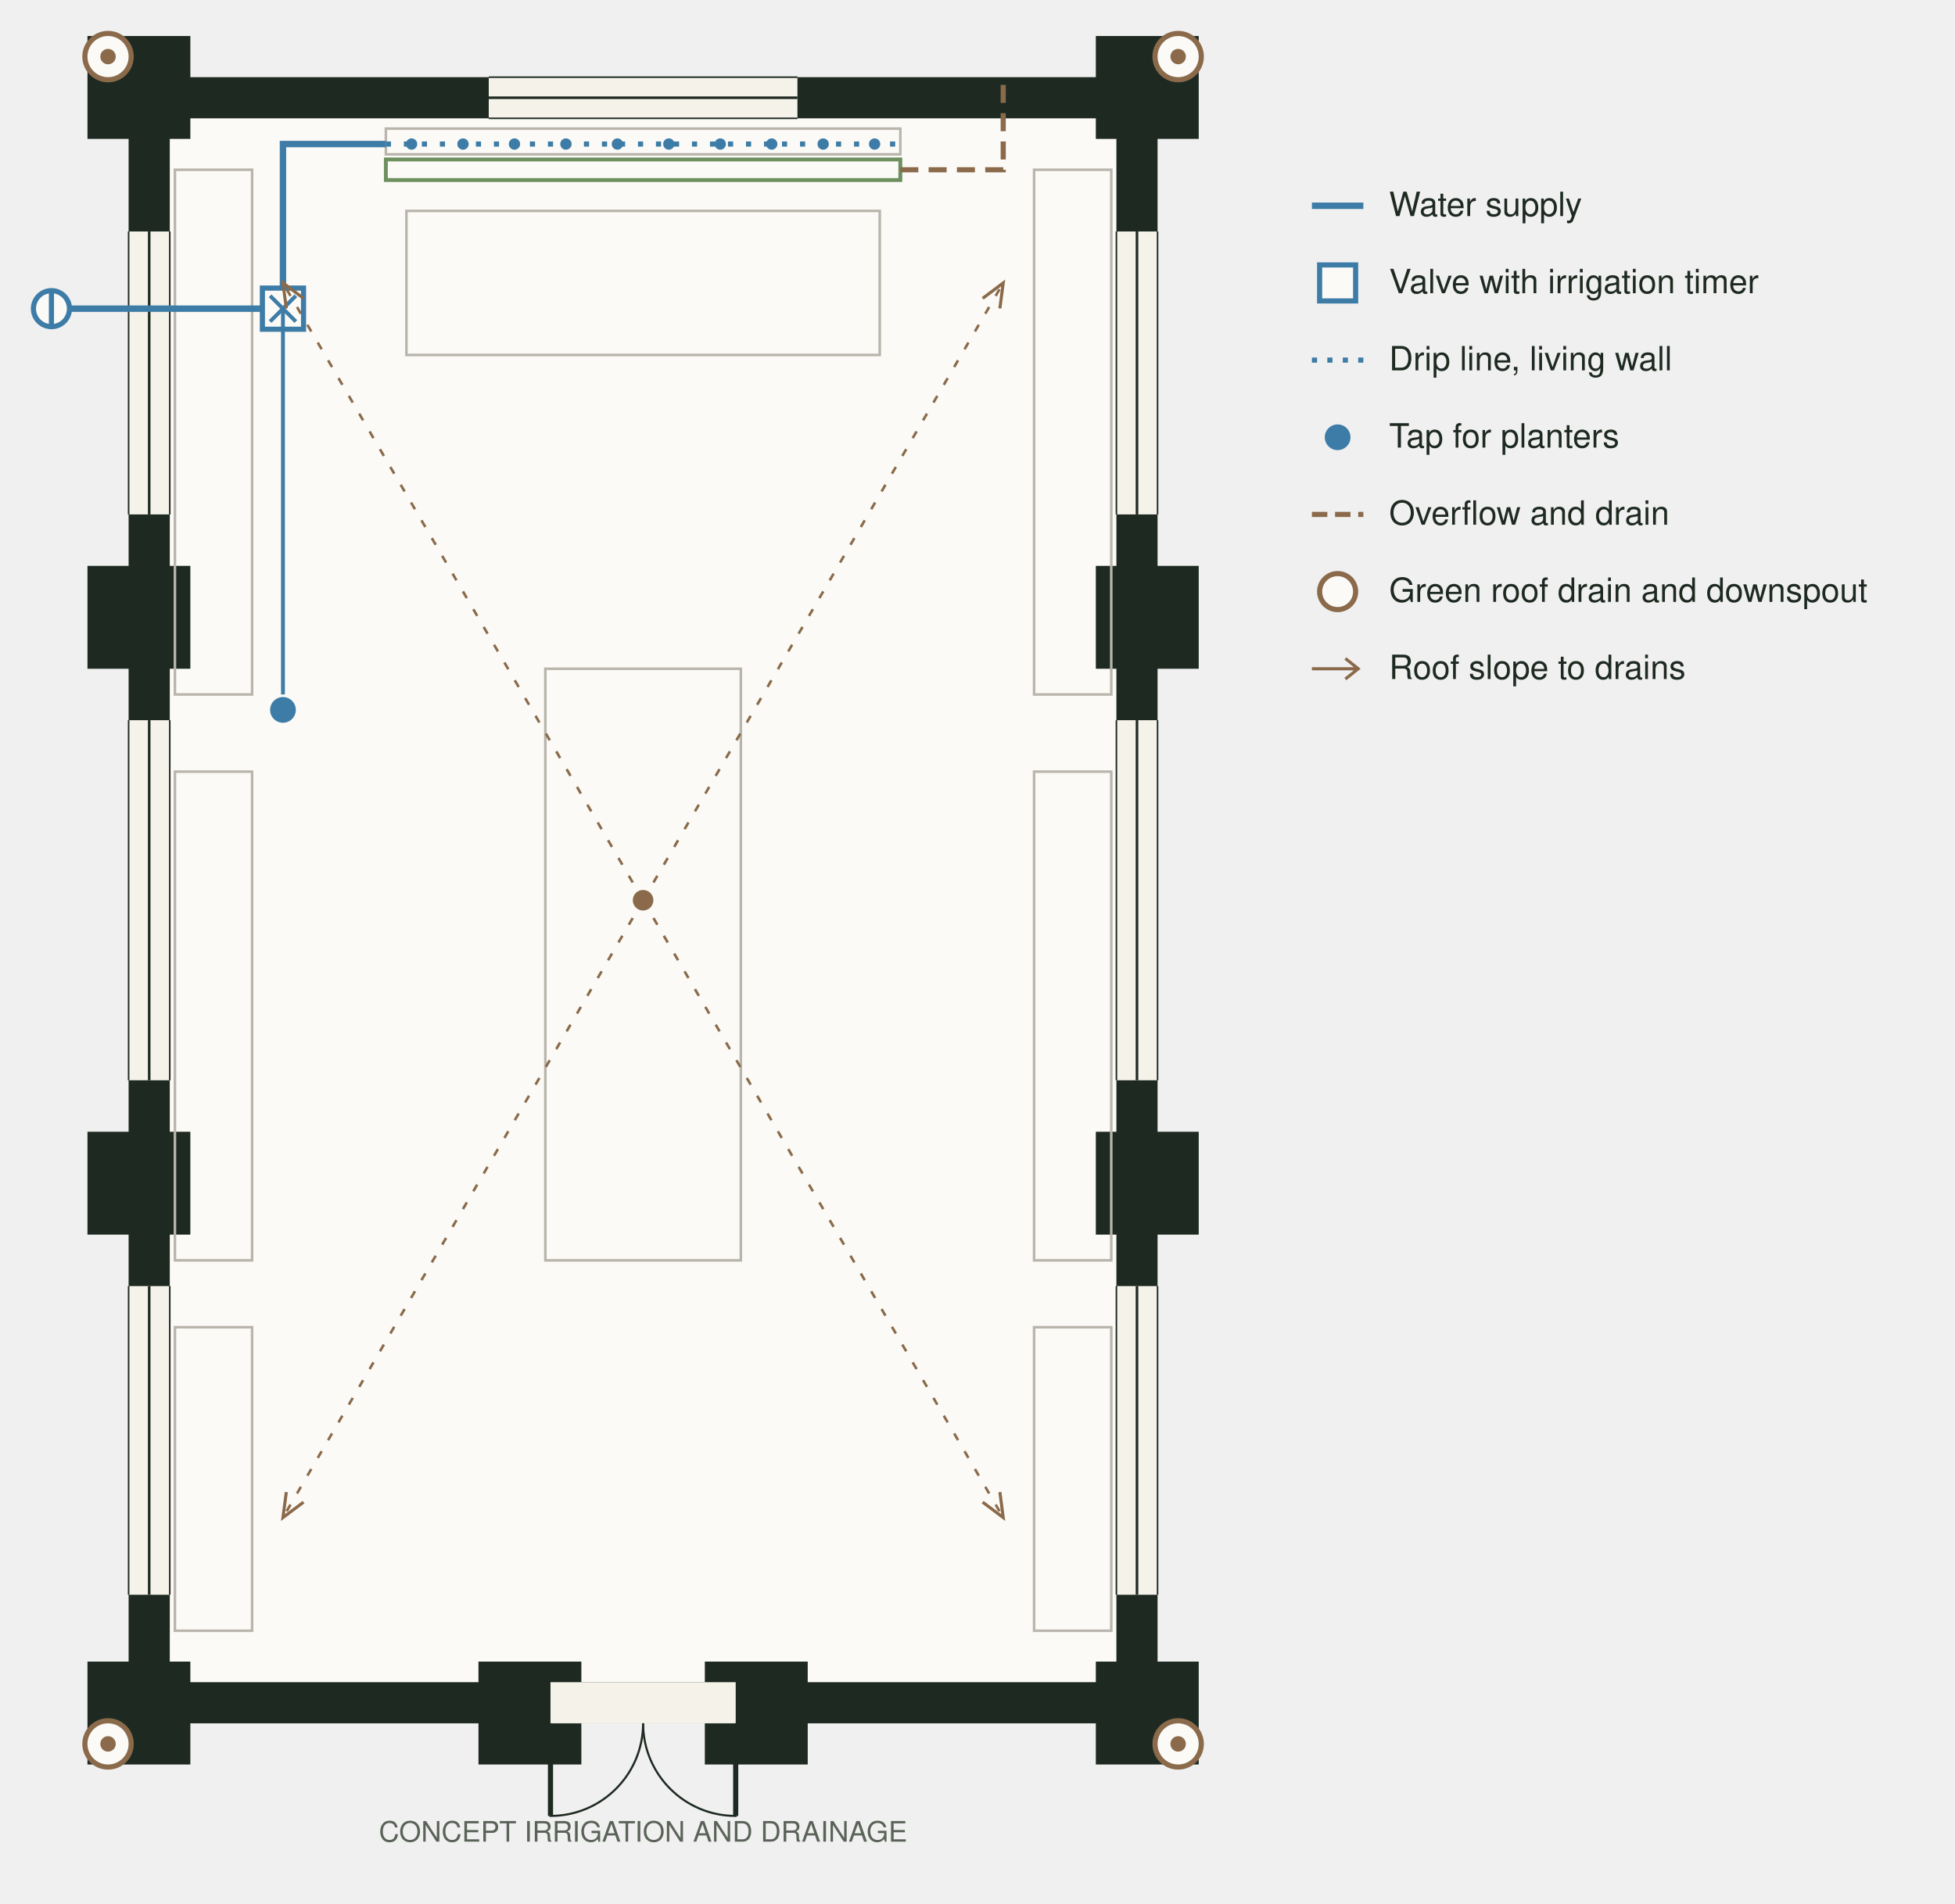
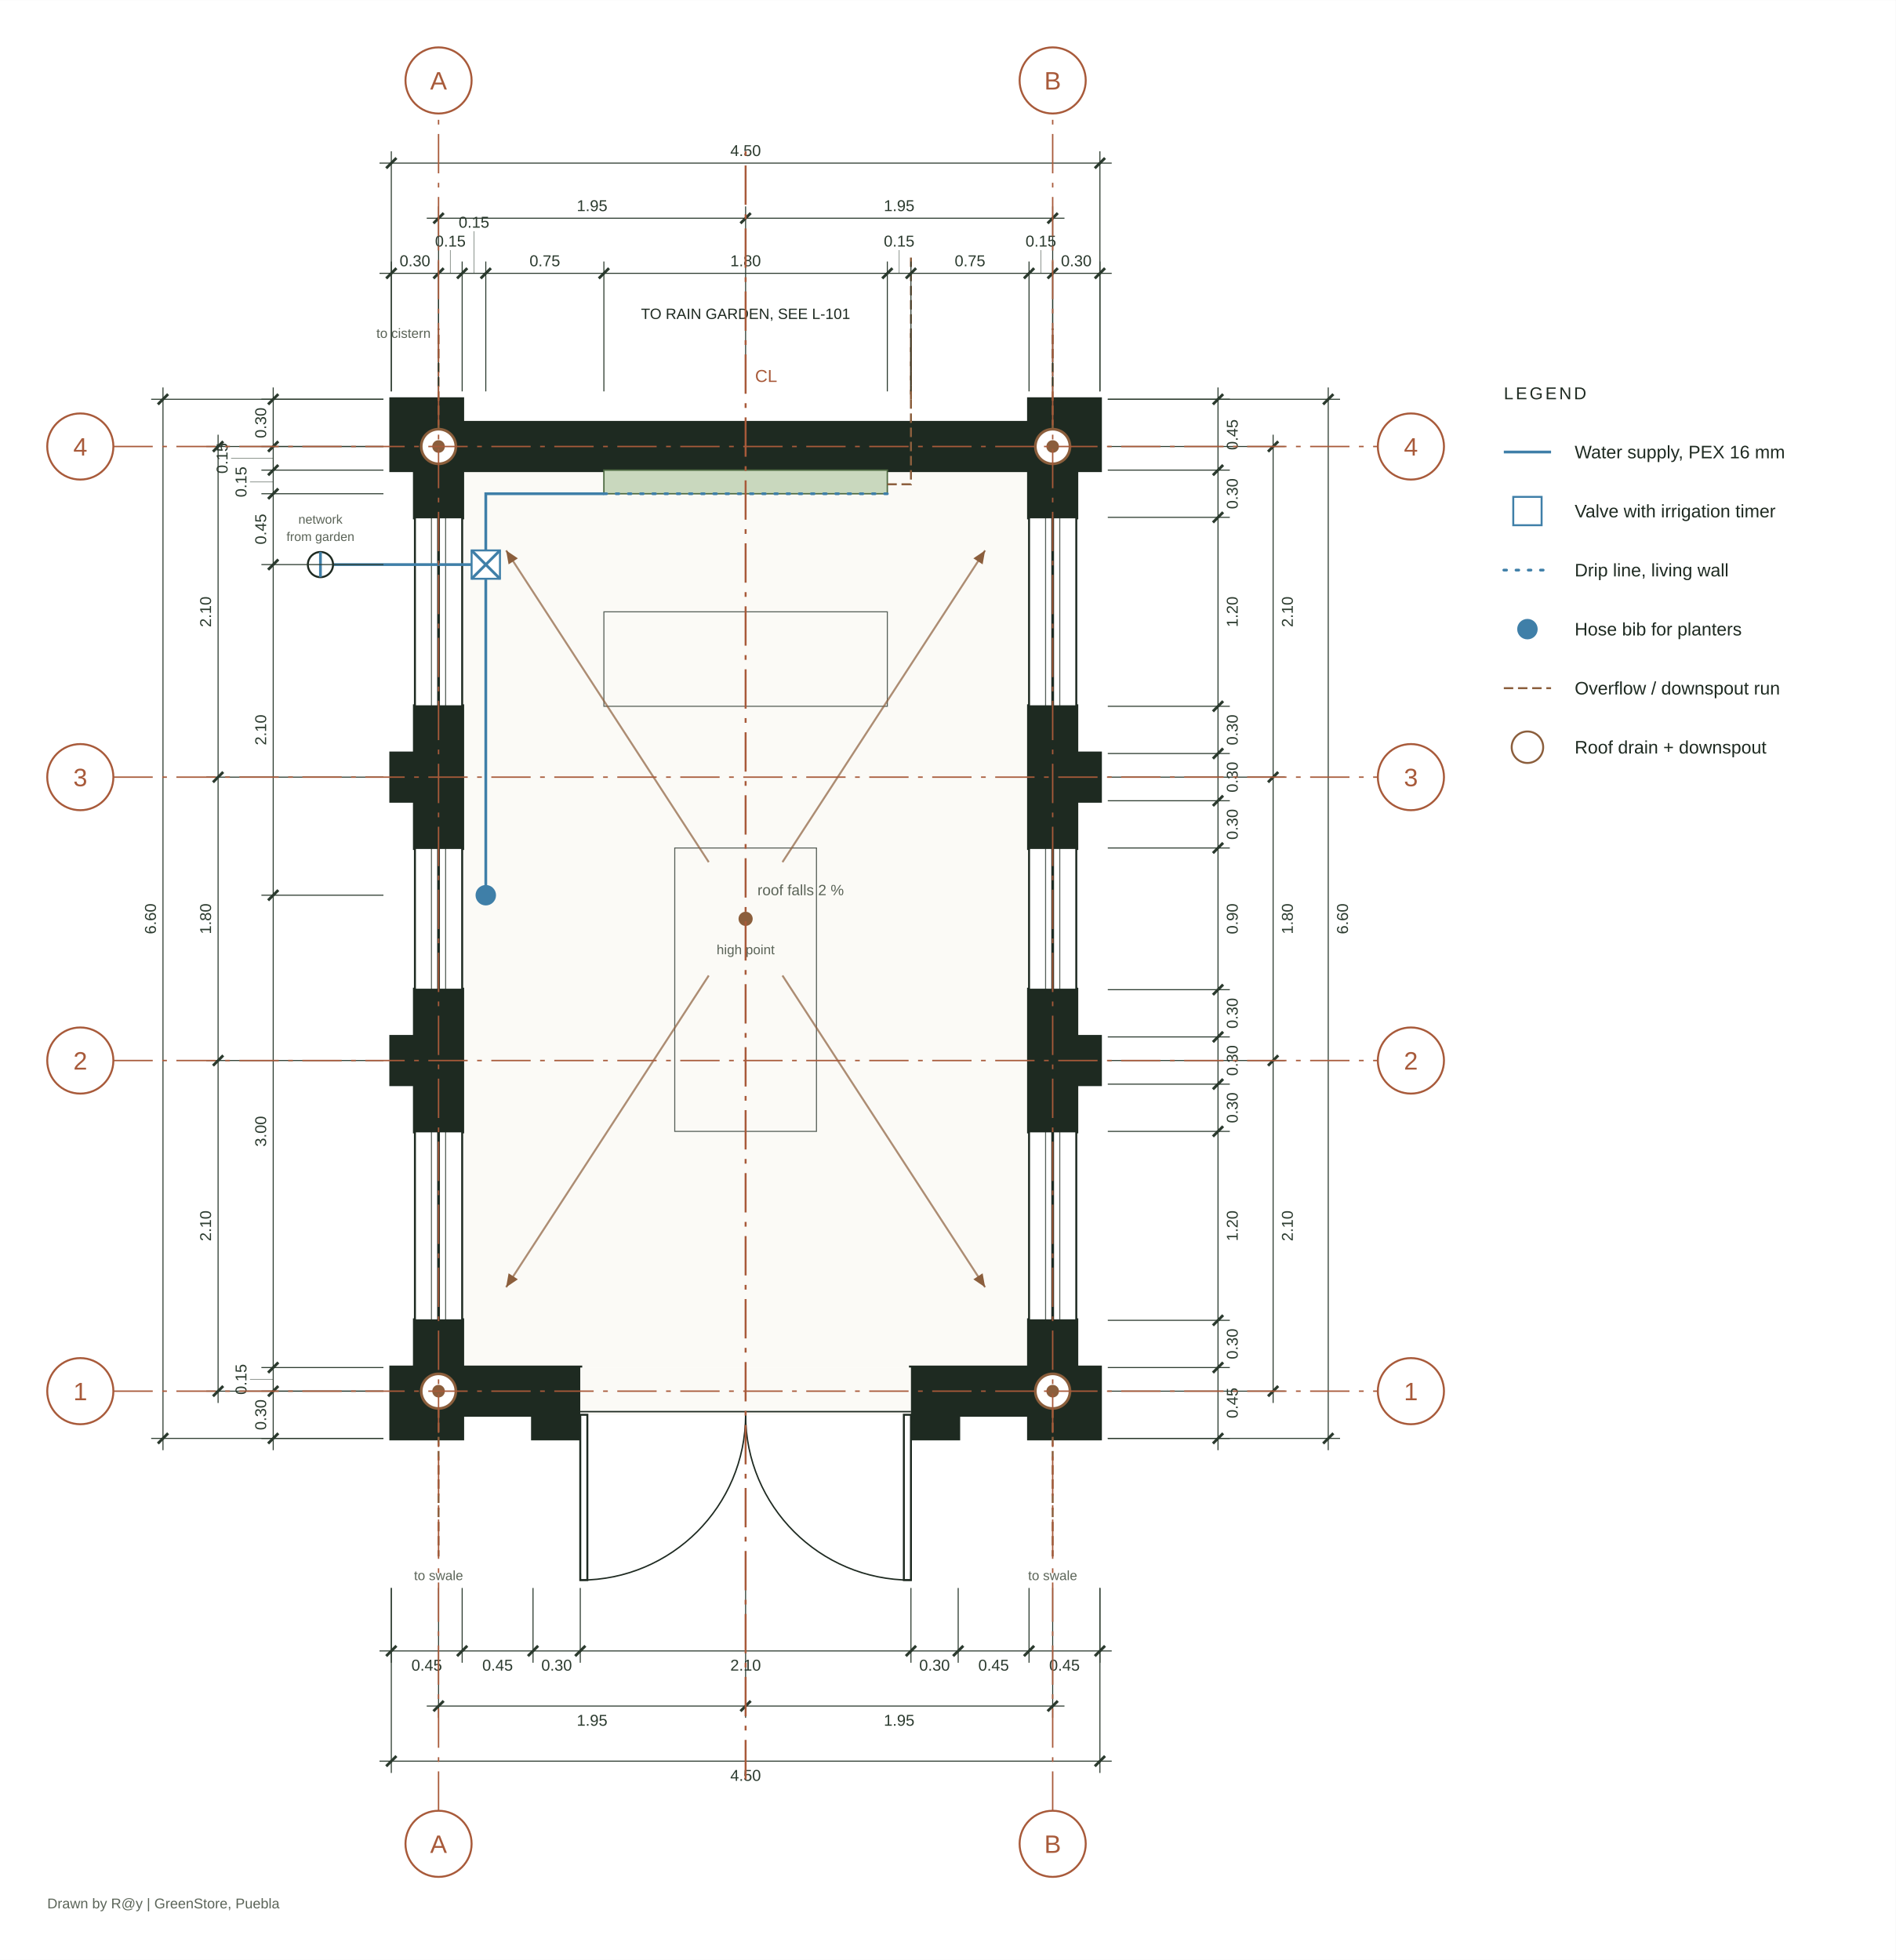
- <svg xmlns="http://www.w3.org/2000/svg" viewBox="10 30 760 740" width="760" height="740" role="img" aria-label="Concept irrigation and drainage plan: water supply from an exterior tap through a valve with timer to a drip line along the living wall, a collection tray with overflow drain, a tap for planters, and the green roof sloping to four corner drains and downspouts">
-   <rect x="76" y="76" width="368" height="608" fill="#FBFAF6" />
-   <path d="M60 60 H460 V700 H60 Z M76 76 V684 H444 V76 Z" fill="#1E2A21" fill-rule="evenodd" />
-   <rect x="44" y="44" width="40" height="40" fill="#1E2A21" />
-   <rect x="436" y="44" width="40" height="40" fill="#1E2A21" />
-   <rect x="44" y="676" width="40" height="40" fill="#1E2A21" />
-   <rect x="436" y="676" width="40" height="40" fill="#1E2A21" />
-   <rect x="44" y="250" width="40" height="40" fill="#1E2A21" />
-   <rect x="44" y="470" width="40" height="40" fill="#1E2A21" />
-   <rect x="436" y="250" width="40" height="40" fill="#1E2A21" />
-   <rect x="436" y="470" width="40" height="40" fill="#1E2A21" />
-   <rect x="196" y="676" width="40" height="40" fill="#1E2A21" />
-   <rect x="284" y="676" width="40" height="40" fill="#1E2A21" />
-   <rect x="60" y="120" width="16" height="110" fill="#F5F2EA" />
-   <line x1="68" y1="120" x2="68" y2="230" stroke="#1E2A21" stroke-width="1" />
-   <line x1="60" y1="120" x2="60" y2="230" stroke="#1E2A21" stroke-width="0.6" />
-   <line x1="76" y1="120" x2="76" y2="230" stroke="#1E2A21" stroke-width="0.6" />
-   <rect x="444" y="120" width="16" height="110" fill="#F5F2EA" />
-   <line x1="452" y1="120" x2="452" y2="230" stroke="#1E2A21" stroke-width="1" />
-   <line x1="444" y1="120" x2="444" y2="230" stroke="#1E2A21" stroke-width="0.6" />
-   <line x1="460" y1="120" x2="460" y2="230" stroke="#1E2A21" stroke-width="0.6" />
-   <rect x="60" y="310" width="16" height="140" fill="#F5F2EA" />
-   <line x1="68" y1="310" x2="68" y2="450" stroke="#1E2A21" stroke-width="1" />
-   <line x1="60" y1="310" x2="60" y2="450" stroke="#1E2A21" stroke-width="0.6" />
-   <line x1="76" y1="310" x2="76" y2="450" stroke="#1E2A21" stroke-width="0.6" />
-   <rect x="444" y="310" width="16" height="140" fill="#F5F2EA" />
-   <line x1="452" y1="310" x2="452" y2="450" stroke="#1E2A21" stroke-width="1" />
-   <line x1="444" y1="310" x2="444" y2="450" stroke="#1E2A21" stroke-width="0.6" />
-   <line x1="460" y1="310" x2="460" y2="450" stroke="#1E2A21" stroke-width="0.6" />
-   <rect x="60" y="530" width="16" height="120" fill="#F5F2EA" />
-   <line x1="68" y1="530" x2="68" y2="650" stroke="#1E2A21" stroke-width="1" />
-   <line x1="60" y1="530" x2="60" y2="650" stroke="#1E2A21" stroke-width="0.6" />
-   <line x1="76" y1="530" x2="76" y2="650" stroke="#1E2A21" stroke-width="0.6" />
-   <rect x="444" y="530" width="16" height="120" fill="#F5F2EA" />
-   <line x1="452" y1="530" x2="452" y2="650" stroke="#1E2A21" stroke-width="1" />
-   <line x1="444" y1="530" x2="444" y2="650" stroke="#1E2A21" stroke-width="0.6" />
-   <line x1="460" y1="530" x2="460" y2="650" stroke="#1E2A21" stroke-width="0.6" />
-   <rect x="200" y="60" width="120" height="16" fill="#F5F2EA" />
-   <line x1="200" y1="68" x2="320" y2="68" stroke="#1E2A21" stroke-width="1" />
-   <line x1="200" y1="60" x2="320" y2="60" stroke="#1E2A21" stroke-width="0.6" />
-   <line x1="200" y1="76" x2="320" y2="76" stroke="#1E2A21" stroke-width="0.6" />
-   <rect x="224" y="684" width="72" height="16" fill="#F5F2EA" />
-   <path d="M224 700 L224 736 A36 36 0 0 0 260 700" fill="none" stroke="#1E2A21" stroke-width="0.8" />
-   <path d="M296 700 L296 736 A36 36 0 0 1 260 700" fill="none" stroke="#1E2A21" stroke-width="0.8" />
-   <line x1="224" y1="700" x2="224" y2="736" stroke="#1E2A21" stroke-width="2" />
-   <line x1="296" y1="700" x2="296" y2="736" stroke="#1E2A21" stroke-width="2" />
-   <rect x="168" y="112" width="184" height="56" fill="none" stroke="#B9B5AC" stroke-width="1" />
-   <rect x="222" y="290" width="76" height="230" fill="none" stroke="#B9B5AC" stroke-width="1" />
-   <rect x="160" y="80" width="200" height="10" fill="none" stroke="#B9B5AC" stroke-width="1" />
-   <rect x="78" y="96" width="30" height="204" fill="none" stroke="#B9B5AC" stroke-width="1" />
-   <rect x="78" y="330" width="30" height="190" fill="none" stroke="#B9B5AC" stroke-width="1" />
-   <rect x="78" y="546" width="30" height="118" fill="none" stroke="#B9B5AC" stroke-width="1" />
-   <rect x="412" y="96" width="30" height="204" fill="none" stroke="#B9B5AC" stroke-width="1" />
-   <rect x="412" y="330" width="30" height="190" fill="none" stroke="#B9B5AC" stroke-width="1" />
-   <rect x="412" y="546" width="30" height="118" fill="none" stroke="#B9B5AC" stroke-width="1" />
-   <path d="M30 150 L76 150 L120 150 L120 86 L160 86" fill="none" stroke="#3E7CA8" stroke-width="2.5" />
-   <circle cx="30" cy="150" r="7" fill="#FBFAF6" stroke="#3E7CA8" stroke-width="2" />
-   <line x1="30" y1="143" x2="30" y2="157" stroke="#3E7CA8" stroke-width="2" />
-   <rect x="112" y="142" width="16" height="16" fill="#FBFAF6" stroke="#3E7CA8" stroke-width="2" />
-   <path d="M115 145 L125 155 M125 145 L115 155" stroke="#3E7CA8" stroke-width="1.5" />
-   <line x1="160" y1="86" x2="360" y2="86" stroke="#3E7CA8" stroke-width="2" stroke-dasharray="2 5" />
-   <circle cx="170" cy="86" r="2.2" fill="#3E7CA8" />
-   <circle cx="190" cy="86" r="2.2" fill="#3E7CA8" />
-   <circle cx="210" cy="86" r="2.2" fill="#3E7CA8" />
-   <circle cx="230" cy="86" r="2.2" fill="#3E7CA8" />
-   <circle cx="250" cy="86" r="2.2" fill="#3E7CA8" />
-   <circle cx="270" cy="86" r="2.2" fill="#3E7CA8" />
-   <circle cx="290" cy="86" r="2.2" fill="#3E7CA8" />
-   <circle cx="310" cy="86" r="2.2" fill="#3E7CA8" />
-   <circle cx="330" cy="86" r="2.2" fill="#3E7CA8" />
-   <circle cx="350" cy="86" r="2.2" fill="#3E7CA8" />
-   <rect x="160" y="92" width="200" height="8" fill="none" stroke="#6E8F5E" stroke-width="1.5" />
-   <path d="M360 96 L400 96 L400 60" fill="none" stroke="#8A6A4A" stroke-width="2" stroke-dasharray="7 4" />
-   <circle cx="52" cy="52" r="9" fill="#FBFAF6" stroke="#8A6A4A" stroke-width="2" />
-   <circle cx="52" cy="52" r="3" fill="#8A6A4A" />
-   <circle cx="468" cy="52" r="9" fill="#FBFAF6" stroke="#8A6A4A" stroke-width="2" />
-   <circle cx="468" cy="52" r="3" fill="#8A6A4A" />
-   <circle cx="52" cy="708" r="9" fill="#FBFAF6" stroke="#8A6A4A" stroke-width="2" />
-   <circle cx="52" cy="708" r="3" fill="#8A6A4A" />
-   <circle cx="468" cy="708" r="9" fill="#FBFAF6" stroke="#8A6A4A" stroke-width="2" />
-   <circle cx="468" cy="708" r="3" fill="#8A6A4A" />
-   <line x1="260" y1="380" x2="120" y2="140" stroke="#8A6A4A" stroke-width="1" stroke-dasharray="3 5" />
-   <path d="M128.0 146.0 L120 140 L121.3 149.9" fill="none" stroke="#8A6A4A" stroke-width="1.2" />
-   <line x1="260" y1="380" x2="400" y2="140" stroke="#8A6A4A" stroke-width="1" stroke-dasharray="3 5" />
-   <path d="M398.7 149.9 L400 140 L392.0 146.0" fill="none" stroke="#8A6A4A" stroke-width="1.2" />
-   <line x1="260" y1="380" x2="120" y2="620" stroke="#8A6A4A" stroke-width="1" stroke-dasharray="3 5" />
-   <path d="M121.3 610.1 L120 620 L128.0 614.0" fill="none" stroke="#8A6A4A" stroke-width="1.2" />
-   <line x1="260" y1="380" x2="400" y2="620" stroke="#8A6A4A" stroke-width="1" stroke-dasharray="3 5" />
-   <path d="M392.0 614.0 L400 620 L398.7 610.1" fill="none" stroke="#8A6A4A" stroke-width="1.2" />
-   <circle cx="260" cy="380" r="4" fill="#8A6A4A" />
-   <path d="M120 150 L120 300" fill="none" stroke="#3E7CA8" stroke-width="1.5" />
-   <circle cx="120" cy="306" r="5" fill="#3E7CA8" />
-   <text x="260" y="746" text-anchor="middle" font-family="Jost, Helvetica Neue, Helvetica, Arial, sans-serif" font-size="11" font-weight="400" fill="#5A6358">CONCEPT IRRIGATION AND DRAINAGE</text>
-   <line x1="520" y1="110" x2="540" y2="110" stroke="#3E7CA8" stroke-width="2.5" />
-   <text x="550" y="114" text-anchor="start" font-family="Jost, Helvetica Neue, Helvetica, Arial, sans-serif" font-size="13" font-weight="400" fill="#1E2A21">Water supply</text>
-   <rect x="523" y="133" width="14" height="14" fill="#FBFAF6" stroke="#3E7CA8" stroke-width="2" />
-   <text x="550" y="144" text-anchor="start" font-family="Jost, Helvetica Neue, Helvetica, Arial, sans-serif" font-size="13" font-weight="400" fill="#1E2A21">Valve with irrigation timer</text>
-   <line x1="520" y1="170" x2="540" y2="170" stroke="#3E7CA8" stroke-width="2" stroke-dasharray="2 4" />
-   <text x="550" y="174" text-anchor="start" font-family="Jost, Helvetica Neue, Helvetica, Arial, sans-serif" font-size="13" font-weight="400" fill="#1E2A21">Drip line, living wall</text>
-   <circle cx="530" cy="200" r="5" fill="#3E7CA8" />
-   <text x="550" y="204" text-anchor="start" font-family="Jost, Helvetica Neue, Helvetica, Arial, sans-serif" font-size="13" font-weight="400" fill="#1E2A21">Tap for planters</text>
-   <line x1="520" y1="230" x2="540" y2="230" stroke="#8A6A4A" stroke-width="2" stroke-dasharray="6 3" />
-   <text x="550" y="234" text-anchor="start" font-family="Jost, Helvetica Neue, Helvetica, Arial, sans-serif" font-size="13" font-weight="400" fill="#1E2A21">Overflow and drain</text>
-   <circle cx="530" cy="260" r="7" fill="#FBFAF6" stroke="#8A6A4A" stroke-width="2" />
-   <text x="550" y="264" text-anchor="start" font-family="Jost, Helvetica Neue, Helvetica, Arial, sans-serif" font-size="13" font-weight="400" fill="#1E2A21">Green roof drain and downspout</text>
-   <path d="M520 290 L538 290 M533 286 L538 290 L533 294" fill="none" stroke="#8A6A4A" stroke-width="1.2" />
-   <text x="550" y="294" text-anchor="start" font-family="Jost, Helvetica Neue, Helvetica, Arial, sans-serif" font-size="13" font-weight="400" fill="#1E2A21">Roof slope to drains</text>
+ <svg xmlns="http://www.w3.org/2000/svg" viewBox="-2935 -8685 12038.8 12447" width="910" height="941" role="img" aria-label="Irrigation, drainage and rainwater plan with axes and three levels of dimensions: supply from the garden network through a valve and timer to a drip line on the living wall, a collection tray draining to the rain garden, the green roof falling 2 percent to four corner drains, downspouts to a 1,100 litre cistern and the rain garden">
+   <defs>
+     <style>
+ .cutfill{fill:#1E2A21;stroke:#1E2A21;stroke-width:25}
+ .cut{stroke:#1E2A21;stroke-width:35;stroke-dasharray:300 60 50 60;fill:none}
+ .heavy{stroke:#1E2A21;stroke-width:25;fill:none}
+ .med{stroke:#1E2A21;stroke-width:17.5;fill:none}
+ .thin{stroke:#1E2A21;stroke-width:9;fill:none}
+ .fine{stroke:#1E2A21;stroke-width:6.5;fill:none;opacity:.75}
+ .hidden{stroke:#1E2A21;stroke-width:9;fill:none;stroke-dasharray:60 60}
+ .solid{fill:#1E2A21;stroke:none}
+ .axis{stroke:#A85A3A;stroke-width:9;stroke-dasharray:250 60 30 60;fill:none}
+ .cl{stroke:#A85A3A;stroke-width:12.5;stroke-dasharray:250 60 30 60;fill:none}
+ .bubble{fill:#FFFFFF;stroke:#A85A3A;stroke-width:12.5}
+ .bubt{fill:#A85A3A;font-family:Jost, 'Helvetica Neue', Arial, sans-serif;paint-order:stroke;stroke:#FFFFFF;stroke-width:17.5}
+ .dim{stroke:#2B3A2E;stroke-width:6.5;fill:none}
+ .leader{stroke:#2B3A2E;stroke-width:4.5;fill:none;opacity:.6}
+ .tick{stroke:#2B3A2E;stroke-width:17.5}
+ .dimt{fill:#2B3A2E;font-family:Jost, 'Helvetica Neue', Arial, sans-serif;paint-order:stroke;stroke:#FFFFFF;stroke-width:25;stroke-linejoin:round}
+ .t{fill:#1E2A21;font-family:Jost, 'Helvetica Neue', Arial, sans-serif}
+ .sub{fill:#5B6458;font-family:Jost, 'Helvetica Neue', Arial, sans-serif}
+ .lvlt{fill:#1E2A21;font-family:Jost, 'Helvetica Neue', Arial, sans-serif;font-weight:500}
+ .lvll{fill:#5B6458;font-family:Jost, 'Helvetica Neue', Arial, sans-serif}
+ .lvltri{fill:#1E2A21}
+ .lvlbox{fill:#FFFFFF;stroke:#1E2A21;stroke-width:6.5}
+ .tagbox{fill:#FFFFFF;stroke:#1E2A21;stroke-width:9}
+ .tagt{fill:#1E2A21;font-family:Jost, 'Helvetica Neue', Arial, sans-serif;font-weight:500}
+ .floor{fill:#F3E7DA;stroke:none}
+ .tile{stroke:#E0CBB6;stroke-width:4.5;fill:none}
+ .grid600{stroke:#C79C7D;stroke-width:6.5;fill:none}
+ .wood{fill:#E9D6BC;stroke:#1E2A21;stroke-width:12.5}
+ .woodl{stroke:#B8936B;stroke-width:4.5;fill:none}
+ .stone{fill:#ECE8E0;stroke:#1E2A21;stroke-width:12.5}
+ .glass{fill:#E3EEF0;stroke:#1E2A21;stroke-width:6.5}
+ .green{fill:#6E8F5E;stroke:#4F6B43;stroke-width:6.5}
+ .greenl{fill:#C9D8BE;stroke:#4F6B43;stroke-width:9}
+ .soil{fill:#8B6A4E;stroke:none}
+ .earth{fill:url(#earth);stroke:none}
+ .white{fill:#FFFFFF;stroke:#1E2A21;stroke-width:12.5}
+ .paper{fill:#FBFAF6;stroke:none}
+ .water{stroke:#3F7FA8;stroke-width:17.5;fill:none}
+ .drip{stroke:#3F7FA8;stroke-width:17.5;fill:none;stroke-dasharray:17.5 60;stroke-linecap:round}
+ .drain{stroke:#8B5E3C;stroke-width:12.5;fill:none;stroke-dasharray:60 30}
+ .circuit{stroke:#55605A;stroke-width:6.5;fill:none;stroke-dasharray:30 30}
+ .light{fill:#F2D58C;stroke:#1E2A21;stroke-width:9}
+ .cove{stroke:#C9922E;stroke-width:25;fill:none}
+ .zone{stroke:none}
+ .path{fill:#E6DCCB;stroke:#B9A88E;stroke-width:6.5}
+ .plaza{fill:#E9C9AE;stroke:#B98E6C;stroke-width:6.5}
+ .bed{stroke:#4F6B43;stroke-width:9}
+ .canopy{fill:#6E8F5E;fill-opacity:.22;stroke:#4F6B43;stroke-width:9;stroke-dasharray:60 30}
+ </style>
+     <pattern id="earth" patternUnits="userSpaceOnUse" width="75" height="75" patternTransform="rotate(45)">
+       <line x1="0" y1="0" x2="0" y2="75" stroke="#8B6A4E" stroke-width="6" />
+     </pattern>
+   </defs>
+   <rect x="-2935" y="-8685" width="12038.8" height="12447" fill="#FFFFFF" />
+   <rect x="0" y="-5700" width="3600" height="5700" class="paper" />
+   <rect x="-300" y="0" width="1050" height="300" class="cutfill" />
+   <rect x="2850" y="0" width="1050" height="300" class="cutfill" />
+   <rect x="-300" y="-6000" width="4200" height="300" class="cutfill" />
+   <rect x="-300" y="-300" width="300" height="600" class="cutfill" />
+   <rect x="-300" y="-2400" width="300" height="900" class="cutfill" />
+   <rect x="-300" y="-4200" width="300" height="900" class="cutfill" />
+   <rect x="-300" y="-6000" width="300" height="600" class="cutfill" />
+   <rect x="-300" y="-1500" width="300" height="1200" class="white" />
+   <line x1="-150" y1="-300" x2="-150" y2="-1500" class="med" />
+   <line x1="-195" y1="-300" x2="-195" y2="-1500" class="fine" />
+   <line x1="-105" y1="-300" x2="-105" y2="-1500" class="fine" />
+   <rect x="-300" y="-3300" width="300" height="900" class="white" />
+   <line x1="-150" y1="-2400" x2="-150" y2="-3300" class="med" />
+   <line x1="-195" y1="-2400" x2="-195" y2="-3300" class="fine" />
+   <line x1="-105" y1="-2400" x2="-105" y2="-3300" class="fine" />
+   <rect x="-300" y="-5400" width="300" height="1200" class="white" />
+   <line x1="-150" y1="-4200" x2="-150" y2="-5400" class="med" />
+   <line x1="-195" y1="-4200" x2="-195" y2="-5400" class="fine" />
+   <line x1="-105" y1="-4200" x2="-105" y2="-5400" class="fine" />
+   <rect x="3600" y="-300" width="300" height="600" class="cutfill" />
+   <rect x="3600" y="-2400" width="300" height="900" class="cutfill" />
+   <rect x="3600" y="-4200" width="300" height="900" class="cutfill" />
+   <rect x="3600" y="-6000" width="300" height="600" class="cutfill" />
+   <rect x="3600" y="-1500" width="300" height="1200" class="white" />
+   <line x1="3750" y1="-300" x2="3750" y2="-1500" class="med" />
+   <line x1="3705" y1="-300" x2="3705" y2="-1500" class="fine" />
+   <line x1="3795" y1="-300" x2="3795" y2="-1500" class="fine" />
+   <rect x="3600" y="-3300" width="300" height="900" class="white" />
+   <line x1="3750" y1="-2400" x2="3750" y2="-3300" class="med" />
+   <line x1="3705" y1="-2400" x2="3705" y2="-3300" class="fine" />
+   <line x1="3795" y1="-2400" x2="3795" y2="-3300" class="fine" />
+   <rect x="3600" y="-5400" width="300" height="1200" class="white" />
+   <line x1="3750" y1="-4200" x2="3750" y2="-5400" class="med" />
+   <line x1="3705" y1="-4200" x2="3705" y2="-5400" class="fine" />
+   <line x1="3795" y1="-4200" x2="3795" y2="-5400" class="fine" />
+   <rect x="-450" y="0" width="450" height="450" class="cutfill" />
+   <rect x="3600" y="0" width="450" height="450" class="cutfill" />
+   <rect x="-450" y="-6150" width="450" height="450" class="cutfill" />
+   <rect x="3600" y="-6150" width="450" height="450" class="cutfill" />
+   <rect x="-450" y="-2100" width="150" height="300" class="cutfill" />
+   <rect x="3900" y="-2100" width="150" height="300" class="cutfill" />
+   <rect x="-450" y="-3900" width="150" height="300" class="cutfill" />
+   <rect x="3900" y="-3900" width="150" height="300" class="cutfill" />
+   <rect x="450" y="300" width="300" height="150" class="cutfill" />
+   <rect x="2850" y="300" width="300" height="150" class="cutfill" />
+   <line x1="900" y1="-5850" x2="2700" y2="-5850" class="hidden" />
+   <rect x="750" y="0" width="2100" height="300" class="paper" />
+   <line x1="750" y1="280" x2="2850" y2="280" class="thin" />
+   <rect x="750" y="300" width="45" height="1050" class="white" />
+   <path d="M1800,300 A1050 1050 0 0 1 750,1350" class="thin" />
+   <rect x="2805" y="300" width="45" height="1050" class="white" />
+   <path d="M1800,300 A1050 1050 0 0 0 2850,1350" class="thin" />
+   <rect x="1350" y="-3300" width="900" height="1800" class="fine" />
+   <rect x="900" y="-4800" width="1800" height="600" class="fine" />
+   <rect x="900" y="-5700" width="1800" height="150" class="greenl" />
+   <line x1="-900" y1="-5100" x2="150" y2="-5100" class="water" />
+   <circle cx="-900" cy="-5100" r="80" class="white" />
+   <line x1="-900" y1="-5020" x2="-900" y2="-5180" class="water" />
+   <text x="-900" y="-5250" text-anchor="middle" class="sub" style="font-size:80px">from garden</text>
+   <text x="-900" y="-5360" text-anchor="middle" class="sub" style="font-size:80px">network</text>
+   <rect x="60" y="-5190" width="180" height="180" class="white" style="stroke:#3F7FA8" />
+   <line x1="60" y1="-5010" x2="240" y2="-5190" class="water" />
+   <line x1="60" y1="-5190" x2="240" y2="-5010" class="water" />
+   <path d="M150,-5190 L150,-5550 L900,-5550" class="water" />
+   <line x1="900" y1="-5550" x2="2700" y2="-5550" class="drip" />
+   <circle cx="150" cy="-3000" r="65" class="solid" style="fill:#3F7FA8" />
+   <line x1="150" y1="-5010" x2="150" y2="-3000" class="water" />
+   <path d="M2700,-5610 L2850,-5610 L2850,-7050" class="drain" />
+   <circle cx="-150" cy="150" r="110" class="white" style="stroke:#8B5E3C;stroke-width:17" />
+   <circle cx="-150" cy="150" r="40" class="solid" style="fill:#8B5E3C" />
+   <circle cx="3750" cy="150" r="110" class="white" style="stroke:#8B5E3C;stroke-width:17" />
+   <circle cx="3750" cy="150" r="40" class="solid" style="fill:#8B5E3C" />
+   <circle cx="-150" cy="-5850" r="110" class="white" style="stroke:#8B5E3C;stroke-width:17" />
+   <circle cx="-150" cy="-5850" r="40" class="solid" style="fill:#8B5E3C" />
+   <circle cx="3750" cy="-5850" r="110" class="white" style="stroke:#8B5E3C;stroke-width:17" />
+   <circle cx="3750" cy="-5850" r="40" class="solid" style="fill:#8B5E3C" />
+   <line x1="1566" y1="-2490" x2="279" y2="-510" class="drain" style="stroke-dasharray:none;opacity:.7" />
+   <polygon points="279,-510 353.6,-560.4 294.8,-598.6" class="solid" style="fill:#8B5E3C" />
+   <line x1="2034" y1="-2490" x2="3321" y2="-510" class="drain" style="stroke-dasharray:none;opacity:.7" />
+   <polygon points="3321,-510 3305.2,-598.6 3246.4,-560.4" class="solid" style="fill:#8B5E3C" />
+   <line x1="1566" y1="-3210" x2="279" y2="-5190" class="drain" style="stroke-dasharray:none;opacity:.7" />
+   <polygon points="279,-5190 294.8,-5101.4 353.6,-5139.6" class="solid" style="fill:#8B5E3C" />
+   <line x1="2034" y1="-3210" x2="3321" y2="-5190" class="drain" style="stroke-dasharray:none;opacity:.7" />
+   <polygon points="3321,-5190 3246.4,-5139.6 3305.2,-5101.4" class="solid" style="fill:#8B5E3C" />
+   <text x="1875" y="-3000" text-anchor="start" class="sub" style="font-size:95px">roof falls 2 %</text>
+   <circle cx="1800" cy="-2850" r="45" class="solid" style="fill:#8B5E3C" />
+   <text x="1800" y="-2625" text-anchor="middle" class="sub" style="font-size:85px">high point</text>
+   <path d="M2850,-6150 L2850,-6600" class="drain" />
+   <line x1="-150" y1="-5960" x2="-150" y2="-6600" class="drain" />
+   <line x1="3750" y1="-5960" x2="3750" y2="-6600" class="drain" />
+   <text x="-200" y="-6540" text-anchor="end" class="sub" style="font-size:85px">to cistern</text>
+   <text x="1800" y="-6660" text-anchor="middle" class="t" style="font-size:95px;font-weight:500">TO RAIN GARDEN, SEE L-101</text>
+   <line x1="-150" y1="260" x2="-150" y2="1200" class="drain" />
+   <line x1="3750" y1="260" x2="3750" y2="1200" class="drain" />
+   <text x="-150" y="1350" text-anchor="middle" class="sub" style="font-size:85px">to swale</text>
+   <text x="3750" y="1350" text-anchor="middle" class="sub" style="font-size:85px">to swale</text>
+   <line x1="-525" y1="1800" x2="4125" y2="1800" class="dim" />
+   <line x1="-450" y1="1400" x2="-450" y2="1875" class="dim" />
+   <line x1="-482.5" y1="1832.5" x2="-417.5" y2="1767.5" class="tick" />
+   <line x1="0" y1="1400" x2="0" y2="1875" class="dim" />
+   <line x1="-32.5" y1="1832.5" x2="32.5" y2="1767.5" class="tick" />
+   <line x1="450" y1="1400" x2="450" y2="1875" class="dim" />
+   <line x1="417.5" y1="1832.5" x2="482.5" y2="1767.5" class="tick" />
+   <line x1="750" y1="1400" x2="750" y2="1875" class="dim" />
+   <line x1="717.5" y1="1832.5" x2="782.5" y2="1767.5" class="tick" />
+   <line x1="2850" y1="1400" x2="2850" y2="1875" class="dim" />
+   <line x1="2817.5" y1="1832.5" x2="2882.5" y2="1767.5" class="tick" />
+   <line x1="3150" y1="1400" x2="3150" y2="1875" class="dim" />
+   <line x1="3117.5" y1="1832.5" x2="3182.5" y2="1767.5" class="tick" />
+   <line x1="3600" y1="1400" x2="3600" y2="1875" class="dim" />
+   <line x1="3567.5" y1="1832.5" x2="3632.5" y2="1767.5" class="tick" />
+   <line x1="4050" y1="1400" x2="4050" y2="1875" class="dim" />
+   <line x1="4017.5" y1="1832.5" x2="4082.5" y2="1767.5" class="tick" />
+   <text x="-225" y="1925" text-anchor="middle" class="dimt" style="font-size:100px">0.45</text>
+   <text x="225" y="1925" text-anchor="middle" class="dimt" style="font-size:100px">0.45</text>
+   <text x="600" y="1925" text-anchor="middle" class="dimt" style="font-size:100px">0.30</text>
+   <text x="1800" y="1925" text-anchor="middle" class="dimt" style="font-size:100px">2.10</text>
+   <text x="3000" y="1925" text-anchor="middle" class="dimt" style="font-size:100px">0.30</text>
+   <text x="3375" y="1925" text-anchor="middle" class="dimt" style="font-size:100px">0.45</text>
+   <text x="3825" y="1925" text-anchor="middle" class="dimt" style="font-size:100px">0.45</text>
+   <line x1="-225" y1="2150" x2="3825" y2="2150" class="dim" />
+   <line x1="-150" y1="1400" x2="-150" y2="2225" class="dim" />
+   <line x1="-182.5" y1="2182.5" x2="-117.5" y2="2117.5" class="tick" />
+   <line x1="1800" y1="1400" x2="1800" y2="2225" class="dim" />
+   <line x1="1767.5" y1="2182.5" x2="1832.5" y2="2117.5" class="tick" />
+   <line x1="3750" y1="1400" x2="3750" y2="2225" class="dim" />
+   <line x1="3717.5" y1="2182.5" x2="3782.5" y2="2117.5" class="tick" />
+   <text x="825" y="2275" text-anchor="middle" class="dimt" style="font-size:100px">1.95</text>
+   <text x="2775" y="2275" text-anchor="middle" class="dimt" style="font-size:100px">1.95</text>
+   <line x1="-525" y1="2500" x2="4125" y2="2500" class="dim" />
+   <line x1="-450" y1="1400" x2="-450" y2="2575" class="dim" />
+   <line x1="-482.5" y1="2532.5" x2="-417.5" y2="2467.5" class="tick" />
+   <line x1="4050" y1="1400" x2="4050" y2="2575" class="dim" />
+   <line x1="4017.5" y1="2532.5" x2="4082.5" y2="2467.5" class="tick" />
+   <text x="1800" y="2625" text-anchor="middle" class="dimt" style="font-size:100px">4.50</text>
+   <line x1="-525" y1="-6950" x2="4125" y2="-6950" class="dim" />
+   <line x1="-450" y1="-6200" x2="-450" y2="-7025" class="dim" />
+   <line x1="-482.5" y1="-6917.5" x2="-417.5" y2="-6982.5" class="tick" />
+   <line x1="-150" y1="-6200" x2="-150" y2="-7025" class="dim" />
+   <line x1="-182.5" y1="-6917.5" x2="-117.5" y2="-6982.5" class="tick" />
+   <line x1="0" y1="-6200" x2="0" y2="-7025" class="dim" />
+   <line x1="-32.5" y1="-6917.5" x2="32.5" y2="-6982.5" class="tick" />
+   <line x1="150" y1="-6200" x2="150" y2="-7025" class="dim" />
+   <line x1="117.5" y1="-6917.5" x2="182.5" y2="-6982.5" class="tick" />
+   <line x1="900" y1="-6200" x2="900" y2="-7025" class="dim" />
+   <line x1="867.5" y1="-6917.5" x2="932.5" y2="-6982.5" class="tick" />
+   <line x1="2700" y1="-6200" x2="2700" y2="-7025" class="dim" />
+   <line x1="2667.5" y1="-6917.5" x2="2732.5" y2="-6982.5" class="tick" />
+   <line x1="2850" y1="-6200" x2="2850" y2="-7025" class="dim" />
+   <line x1="2817.5" y1="-6917.5" x2="2882.5" y2="-6982.5" class="tick" />
+   <line x1="3600" y1="-6200" x2="3600" y2="-7025" class="dim" />
+   <line x1="3567.5" y1="-6917.5" x2="3632.5" y2="-6982.5" class="tick" />
+   <line x1="3750" y1="-6200" x2="3750" y2="-7025" class="dim" />
+   <line x1="3717.5" y1="-6917.5" x2="3782.5" y2="-6982.5" class="tick" />
+   <line x1="4050" y1="-6200" x2="4050" y2="-7025" class="dim" />
+   <line x1="4017.5" y1="-6917.5" x2="4082.5" y2="-6982.5" class="tick" />
+   <text x="-300" y="-6995" text-anchor="middle" class="dimt" style="font-size:100px">0.30</text>
+   <text x="-75" y="-7120" text-anchor="middle" class="dimt" style="font-size:100px">0.15</text>
+   <line x1="-75" y1="-6950" x2="-75" y2="-7097.5" class="leader" />
+   <text x="75" y="-7240" text-anchor="middle" class="dimt" style="font-size:100px">0.15</text>
+   <line x1="75" y1="-6950" x2="75" y2="-7217.5" class="leader" />
+   <text x="525" y="-6995" text-anchor="middle" class="dimt" style="font-size:100px">0.75</text>
+   <text x="1800" y="-6995" text-anchor="middle" class="dimt" style="font-size:100px">1.80</text>
+   <text x="2775" y="-7120" text-anchor="middle" class="dimt" style="font-size:100px">0.15</text>
+   <line x1="2775" y1="-6950" x2="2775" y2="-7097.5" class="leader" />
+   <text x="3225" y="-6995" text-anchor="middle" class="dimt" style="font-size:100px">0.75</text>
+   <text x="3675" y="-7120" text-anchor="middle" class="dimt" style="font-size:100px">0.15</text>
+   <line x1="3675" y1="-6950" x2="3675" y2="-7097.5" class="leader" />
+   <text x="3900" y="-6995" text-anchor="middle" class="dimt" style="font-size:100px">0.30</text>
+   <line x1="-225" y1="-7300" x2="3825" y2="-7300" class="dim" />
+   <line x1="-150" y1="-6200" x2="-150" y2="-7375" class="dim" />
+   <line x1="-182.5" y1="-7267.5" x2="-117.5" y2="-7332.5" class="tick" />
+   <line x1="1800" y1="-6200" x2="1800" y2="-7375" class="dim" />
+   <line x1="1767.5" y1="-7267.5" x2="1832.5" y2="-7332.5" class="tick" />
+   <line x1="3750" y1="-6200" x2="3750" y2="-7375" class="dim" />
+   <line x1="3717.5" y1="-7267.5" x2="3782.5" y2="-7332.5" class="tick" />
+   <text x="825" y="-7345" text-anchor="middle" class="dimt" style="font-size:100px">1.95</text>
+   <text x="2775" y="-7345" text-anchor="middle" class="dimt" style="font-size:100px">1.95</text>
+   <line x1="-525" y1="-7650" x2="4125" y2="-7650" class="dim" />
+   <line x1="-450" y1="-6200" x2="-450" y2="-7725" class="dim" />
+   <line x1="-482.5" y1="-7617.5" x2="-417.5" y2="-7682.5" class="tick" />
+   <line x1="4050" y1="-6200" x2="4050" y2="-7725" class="dim" />
+   <line x1="4017.5" y1="-7617.5" x2="4082.5" y2="-7682.5" class="tick" />
+   <text x="1800" y="-7695" text-anchor="middle" class="dimt" style="font-size:100px">4.50</text>
+   <line x1="-1200" y1="525" x2="-1200" y2="-6225" class="dim" />
+   <line x1="-500" y1="450" x2="-1275" y2="450" class="dim" />
+   <line x1="-1232.5" y1="482.5" x2="-1167.5" y2="417.5" class="tick" />
+   <line x1="-500" y1="150" x2="-1275" y2="150" class="dim" />
+   <line x1="-1232.5" y1="182.5" x2="-1167.5" y2="117.5" class="tick" />
+   <line x1="-500" y1="0" x2="-1275" y2="0" class="dim" />
+   <line x1="-1232.5" y1="32.5" x2="-1167.5" y2="-32.5" class="tick" />
+   <line x1="-500" y1="-3000" x2="-1275" y2="-3000" class="dim" />
+   <line x1="-1232.5" y1="-2967.5" x2="-1167.5" y2="-3032.5" class="tick" />
+   <line x1="-500" y1="-5100" x2="-1275" y2="-5100" class="dim" />
+   <line x1="-1232.5" y1="-5067.5" x2="-1167.5" y2="-5132.5" class="tick" />
+   <line x1="-500" y1="-5550" x2="-1275" y2="-5550" class="dim" />
+   <line x1="-1232.5" y1="-5517.5" x2="-1167.5" y2="-5582.5" class="tick" />
+   <line x1="-500" y1="-5700" x2="-1275" y2="-5700" class="dim" />
+   <line x1="-1232.5" y1="-5667.5" x2="-1167.5" y2="-5732.5" class="tick" />
+   <line x1="-500" y1="-5850" x2="-1275" y2="-5850" class="dim" />
+   <line x1="-1232.5" y1="-5817.5" x2="-1167.5" y2="-5882.5" class="tick" />
+   <line x1="-500" y1="-6150" x2="-1275" y2="-6150" class="dim" />
+   <line x1="-1232.5" y1="-6117.5" x2="-1167.5" y2="-6182.5" class="tick" />
+   <text x="-1245" y="300" text-anchor="middle" class="dimt" style="font-size:100px" transform="rotate(-90 -1245 300)">0.30</text>
+   <text x="-1370" y="75" text-anchor="middle" class="dimt" style="font-size:100px" transform="rotate(-90 -1370 75)">0.15</text>
+   <line x1="-1200" y1="75" x2="-1347.5" y2="75" class="leader" />
+   <text x="-1245" y="-1500" text-anchor="middle" class="dimt" style="font-size:100px" transform="rotate(-90 -1245 -1500)">3.00</text>
+   <text x="-1245" y="-4050" text-anchor="middle" class="dimt" style="font-size:100px" transform="rotate(-90 -1245 -4050)">2.10</text>
+   <text x="-1245" y="-5325" text-anchor="middle" class="dimt" style="font-size:100px" transform="rotate(-90 -1245 -5325)">0.45</text>
+   <text x="-1370" y="-5625" text-anchor="middle" class="dimt" style="font-size:100px" transform="rotate(-90 -1370 -5625)">0.15</text>
+   <line x1="-1200" y1="-5625" x2="-1347.5" y2="-5625" class="leader" />
+   <text x="-1490" y="-5775" text-anchor="middle" class="dimt" style="font-size:100px" transform="rotate(-90 -1490 -5775)">0.15</text>
+   <line x1="-1200" y1="-5775" x2="-1467.5" y2="-5775" class="leader" />
+   <text x="-1245" y="-6000" text-anchor="middle" class="dimt" style="font-size:100px" transform="rotate(-90 -1245 -6000)">0.30</text>
+   <line x1="-1550" y1="225" x2="-1550" y2="-5925" class="dim" />
+   <line x1="-500" y1="150" x2="-1625" y2="150" class="dim" />
+   <line x1="-1582.5" y1="182.5" x2="-1517.5" y2="117.5" class="tick" />
+   <line x1="-500" y1="-1950" x2="-1625" y2="-1950" class="dim" />
+   <line x1="-1582.5" y1="-1917.5" x2="-1517.5" y2="-1982.5" class="tick" />
+   <line x1="-500" y1="-3750" x2="-1625" y2="-3750" class="dim" />
+   <line x1="-1582.5" y1="-3717.5" x2="-1517.5" y2="-3782.5" class="tick" />
+   <line x1="-500" y1="-5850" x2="-1625" y2="-5850" class="dim" />
+   <line x1="-1582.5" y1="-5817.5" x2="-1517.5" y2="-5882.5" class="tick" />
+   <text x="-1595" y="-900" text-anchor="middle" class="dimt" style="font-size:100px" transform="rotate(-90 -1595 -900)">2.10</text>
+   <text x="-1595" y="-2850" text-anchor="middle" class="dimt" style="font-size:100px" transform="rotate(-90 -1595 -2850)">1.80</text>
+   <text x="-1595" y="-4800" text-anchor="middle" class="dimt" style="font-size:100px" transform="rotate(-90 -1595 -4800)">2.10</text>
+   <line x1="-1900" y1="525" x2="-1900" y2="-6225" class="dim" />
+   <line x1="-500" y1="450" x2="-1975" y2="450" class="dim" />
+   <line x1="-1932.5" y1="482.5" x2="-1867.5" y2="417.5" class="tick" />
+   <line x1="-500" y1="-6150" x2="-1975" y2="-6150" class="dim" />
+   <line x1="-1932.5" y1="-6117.5" x2="-1867.5" y2="-6182.5" class="tick" />
+   <text x="-1945" y="-2850" text-anchor="middle" class="dimt" style="font-size:100px" transform="rotate(-90 -1945 -2850)">6.60</text>
+   <line x1="4800" y1="525" x2="4800" y2="-6225" class="dim" />
+   <line x1="4100" y1="450" x2="4875" y2="450" class="dim" />
+   <line x1="4767.5" y1="482.5" x2="4832.5" y2="417.5" class="tick" />
+   <line x1="4100" y1="0" x2="4875" y2="0" class="dim" />
+   <line x1="4767.5" y1="32.5" x2="4832.5" y2="-32.5" class="tick" />
+   <line x1="4100" y1="-300" x2="4875" y2="-300" class="dim" />
+   <line x1="4767.5" y1="-267.5" x2="4832.5" y2="-332.5" class="tick" />
+   <line x1="4100" y1="-1500" x2="4875" y2="-1500" class="dim" />
+   <line x1="4767.5" y1="-1467.5" x2="4832.5" y2="-1532.5" class="tick" />
+   <line x1="4100" y1="-1800" x2="4875" y2="-1800" class="dim" />
+   <line x1="4767.5" y1="-1767.5" x2="4832.5" y2="-1832.5" class="tick" />
+   <line x1="4100" y1="-2100" x2="4875" y2="-2100" class="dim" />
+   <line x1="4767.5" y1="-2067.5" x2="4832.5" y2="-2132.5" class="tick" />
+   <line x1="4100" y1="-2400" x2="4875" y2="-2400" class="dim" />
+   <line x1="4767.5" y1="-2367.5" x2="4832.5" y2="-2432.5" class="tick" />
+   <line x1="4100" y1="-3300" x2="4875" y2="-3300" class="dim" />
+   <line x1="4767.5" y1="-3267.5" x2="4832.5" y2="-3332.5" class="tick" />
+   <line x1="4100" y1="-3600" x2="4875" y2="-3600" class="dim" />
+   <line x1="4767.5" y1="-3567.5" x2="4832.5" y2="-3632.5" class="tick" />
+   <line x1="4100" y1="-3900" x2="4875" y2="-3900" class="dim" />
+   <line x1="4767.5" y1="-3867.5" x2="4832.5" y2="-3932.5" class="tick" />
+   <line x1="4100" y1="-4200" x2="4875" y2="-4200" class="dim" />
+   <line x1="4767.5" y1="-4167.5" x2="4832.5" y2="-4232.5" class="tick" />
+   <line x1="4100" y1="-5400" x2="4875" y2="-5400" class="dim" />
+   <line x1="4767.5" y1="-5367.5" x2="4832.5" y2="-5432.5" class="tick" />
+   <line x1="4100" y1="-5700" x2="4875" y2="-5700" class="dim" />
+   <line x1="4767.5" y1="-5667.5" x2="4832.5" y2="-5732.5" class="tick" />
+   <line x1="4100" y1="-6150" x2="4875" y2="-6150" class="dim" />
+   <line x1="4767.5" y1="-6117.5" x2="4832.5" y2="-6182.5" class="tick" />
+   <text x="4925" y="225" text-anchor="middle" class="dimt" style="font-size:100px" transform="rotate(-90 4925 225)">0.45</text>
+   <text x="4925" y="-150" text-anchor="middle" class="dimt" style="font-size:100px" transform="rotate(-90 4925 -150)">0.30</text>
+   <text x="4925" y="-900" text-anchor="middle" class="dimt" style="font-size:100px" transform="rotate(-90 4925 -900)">1.20</text>
+   <text x="4925" y="-1650" text-anchor="middle" class="dimt" style="font-size:100px" transform="rotate(-90 4925 -1650)">0.30</text>
+   <text x="4925" y="-1950" text-anchor="middle" class="dimt" style="font-size:100px" transform="rotate(-90 4925 -1950)">0.30</text>
+   <text x="4925" y="-2250" text-anchor="middle" class="dimt" style="font-size:100px" transform="rotate(-90 4925 -2250)">0.30</text>
+   <text x="4925" y="-2850" text-anchor="middle" class="dimt" style="font-size:100px" transform="rotate(-90 4925 -2850)">0.90</text>
+   <text x="4925" y="-3450" text-anchor="middle" class="dimt" style="font-size:100px" transform="rotate(-90 4925 -3450)">0.30</text>
+   <text x="4925" y="-3750" text-anchor="middle" class="dimt" style="font-size:100px" transform="rotate(-90 4925 -3750)">0.30</text>
+   <text x="4925" y="-4050" text-anchor="middle" class="dimt" style="font-size:100px" transform="rotate(-90 4925 -4050)">0.30</text>
+   <text x="4925" y="-4800" text-anchor="middle" class="dimt" style="font-size:100px" transform="rotate(-90 4925 -4800)">1.20</text>
+   <text x="4925" y="-5550" text-anchor="middle" class="dimt" style="font-size:100px" transform="rotate(-90 4925 -5550)">0.30</text>
+   <text x="4925" y="-5925" text-anchor="middle" class="dimt" style="font-size:100px" transform="rotate(-90 4925 -5925)">0.45</text>
+   <line x1="5150" y1="225" x2="5150" y2="-5925" class="dim" />
+   <line x1="4100" y1="150" x2="5225" y2="150" class="dim" />
+   <line x1="5117.5" y1="182.5" x2="5182.5" y2="117.5" class="tick" />
+   <line x1="4100" y1="-1950" x2="5225" y2="-1950" class="dim" />
+   <line x1="5117.5" y1="-1917.5" x2="5182.5" y2="-1982.5" class="tick" />
+   <line x1="4100" y1="-3750" x2="5225" y2="-3750" class="dim" />
+   <line x1="5117.5" y1="-3717.5" x2="5182.5" y2="-3782.5" class="tick" />
+   <line x1="4100" y1="-5850" x2="5225" y2="-5850" class="dim" />
+   <line x1="5117.5" y1="-5817.5" x2="5182.5" y2="-5882.5" class="tick" />
+   <text x="5275" y="-900" text-anchor="middle" class="dimt" style="font-size:100px" transform="rotate(-90 5275 -900)">2.10</text>
+   <text x="5275" y="-2850" text-anchor="middle" class="dimt" style="font-size:100px" transform="rotate(-90 5275 -2850)">1.80</text>
+   <text x="5275" y="-4800" text-anchor="middle" class="dimt" style="font-size:100px" transform="rotate(-90 5275 -4800)">2.10</text>
+   <line x1="5500" y1="525" x2="5500" y2="-6225" class="dim" />
+   <line x1="4100" y1="450" x2="5575" y2="450" class="dim" />
+   <line x1="5467.5" y1="482.5" x2="5532.5" y2="417.5" class="tick" />
+   <line x1="4100" y1="-6150" x2="5575" y2="-6150" class="dim" />
+   <line x1="5467.5" y1="-6117.5" x2="5532.5" y2="-6182.5" class="tick" />
+   <text x="5625" y="-2850" text-anchor="middle" class="dimt" style="font-size:100px" transform="rotate(-90 5625 -2850)">6.60</text>
+   <line x1="-150" y1="2815" x2="-150" y2="-7965" class="axis" />
+   <circle cx="-150" cy="3025" r="210" class="bubble" />
+   <text x="-150" y="3082.6" text-anchor="middle" class="bubt" style="font-size:160px;font-weight:500">A</text>
+   <circle cx="-150" cy="-8175" r="210" class="bubble" />
+   <text x="-150" y="-8117.4" text-anchor="middle" class="bubt" style="font-size:160px;font-weight:500">A</text>
+   <line x1="3750" y1="2815" x2="3750" y2="-7965" class="axis" />
+   <circle cx="3750" cy="3025" r="210" class="bubble" />
+   <text x="3750" y="3082.6" text-anchor="middle" class="bubt" style="font-size:160px;font-weight:500">B</text>
+   <circle cx="3750" cy="-8175" r="210" class="bubble" />
+   <text x="3750" y="-8117.4" text-anchor="middle" class="bubt" style="font-size:160px;font-weight:500">B</text>
+   <line x1="-2215" y1="150" x2="5815" y2="150" class="axis" />
+   <circle cx="-2425" cy="150" r="210" class="bubble" />
+   <text x="-2425" y="207.6" text-anchor="middle" class="bubt" style="font-size:160px;font-weight:500">1</text>
+   <circle cx="6025" cy="150" r="210" class="bubble" />
+   <text x="6025" y="207.6" text-anchor="middle" class="bubt" style="font-size:160px;font-weight:500">1</text>
+   <line x1="-2215" y1="-1950" x2="5815" y2="-1950" class="axis" />
+   <circle cx="-2425" cy="-1950" r="210" class="bubble" />
+   <text x="-2425" y="-1892.4" text-anchor="middle" class="bubt" style="font-size:160px;font-weight:500">2</text>
+   <circle cx="6025" cy="-1950" r="210" class="bubble" />
+   <text x="6025" y="-1892.4" text-anchor="middle" class="bubt" style="font-size:160px;font-weight:500">2</text>
+   <line x1="-2215" y1="-3750" x2="5815" y2="-3750" class="axis" />
+   <circle cx="-2425" cy="-3750" r="210" class="bubble" />
+   <text x="-2425" y="-3692.4" text-anchor="middle" class="bubt" style="font-size:160px;font-weight:500">3</text>
+   <circle cx="6025" cy="-3750" r="210" class="bubble" />
+   <text x="6025" y="-3692.4" text-anchor="middle" class="bubt" style="font-size:160px;font-weight:500">3</text>
+   <line x1="-2215" y1="-5850" x2="5815" y2="-5850" class="axis" />
+   <circle cx="-2425" cy="-5850" r="210" class="bubble" />
+   <text x="-2425" y="-5792.4" text-anchor="middle" class="bubt" style="font-size:160px;font-weight:500">4</text>
+   <circle cx="6025" cy="-5850" r="210" class="bubble" />
+   <text x="6025" y="-5792.4" text-anchor="middle" class="bubt" style="font-size:160px;font-weight:500">4</text>
+   <line x1="1800" y1="2615" x2="1800" y2="-7765" class="cl" />
+   <text x="1860" y="-6260" text-anchor="start" class="bubt" style="font-size:110px;font-weight:500">CL</text>
+   <text x="6615" y="-6150" text-anchor="start" class="t" style="font-size:109.2px;font-weight:500;letter-spacing:15px">LEGEND</text>
+   <line x1="6615" y1="-5815" x2="6915" y2="-5815" class="water" />
+   <text x="7065" y="-5775" text-anchor="start" class="t" style="font-size:115px">Water supply, PEX 16 mm</text>
+   <rect x="6675" y="-5530" width="180" height="180" class="white" style="stroke:#3F7FA8" />
+   <text x="7065" y="-5400" text-anchor="start" class="t" style="font-size:115px">Valve with irrigation timer</text>
+   <line x1="6615" y1="-5065" x2="6915" y2="-5065" class="drip" />
+   <text x="7065" y="-5025" text-anchor="start" class="t" style="font-size:115px">Drip line, living wall</text>
+   <circle cx="6765" cy="-4690" r="65" class="solid" style="fill:#3F7FA8" />
+   <text x="7065" y="-4650" text-anchor="start" class="t" style="font-size:115px">Hose bib for planters</text>
+   <line x1="6615" y1="-4315" x2="6915" y2="-4315" class="drain" />
+   <text x="7065" y="-4275" text-anchor="start" class="t" style="font-size:115px">Overflow / downspout run</text>
+   <circle cx="6765" cy="-3940" r="100" class="white" style="stroke:#8B5E3C" />
+   <text x="7065" y="-3900" text-anchor="start" class="t" style="font-size:115px">Roof drain + downspout</text>
+   <text x="-2635" y="3435" text-anchor="start" class="sub" style="font-size:90px">Drawn by R@y  |  GreenStore, Puebla</text>
</svg>
